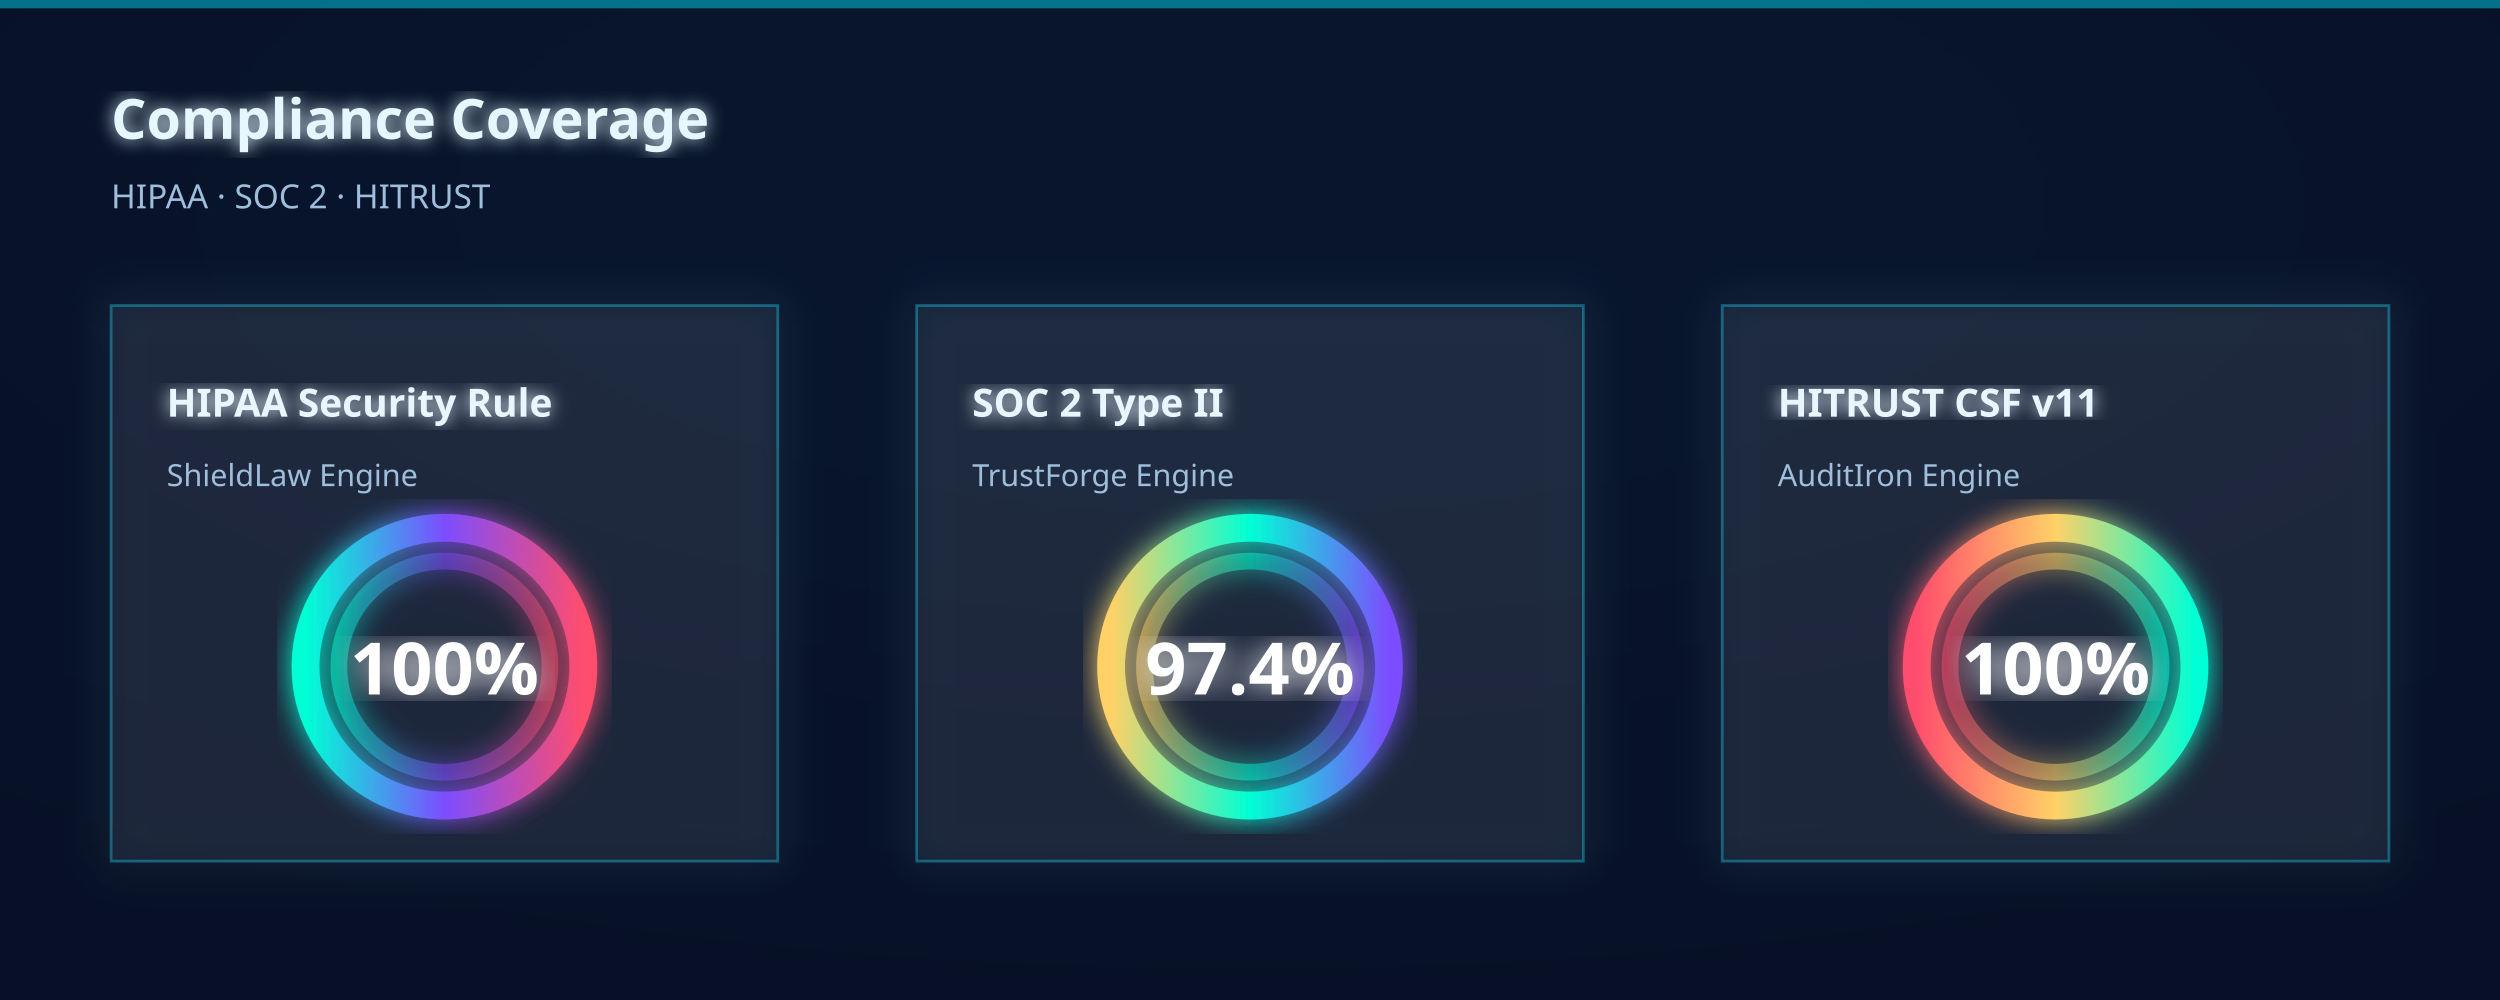
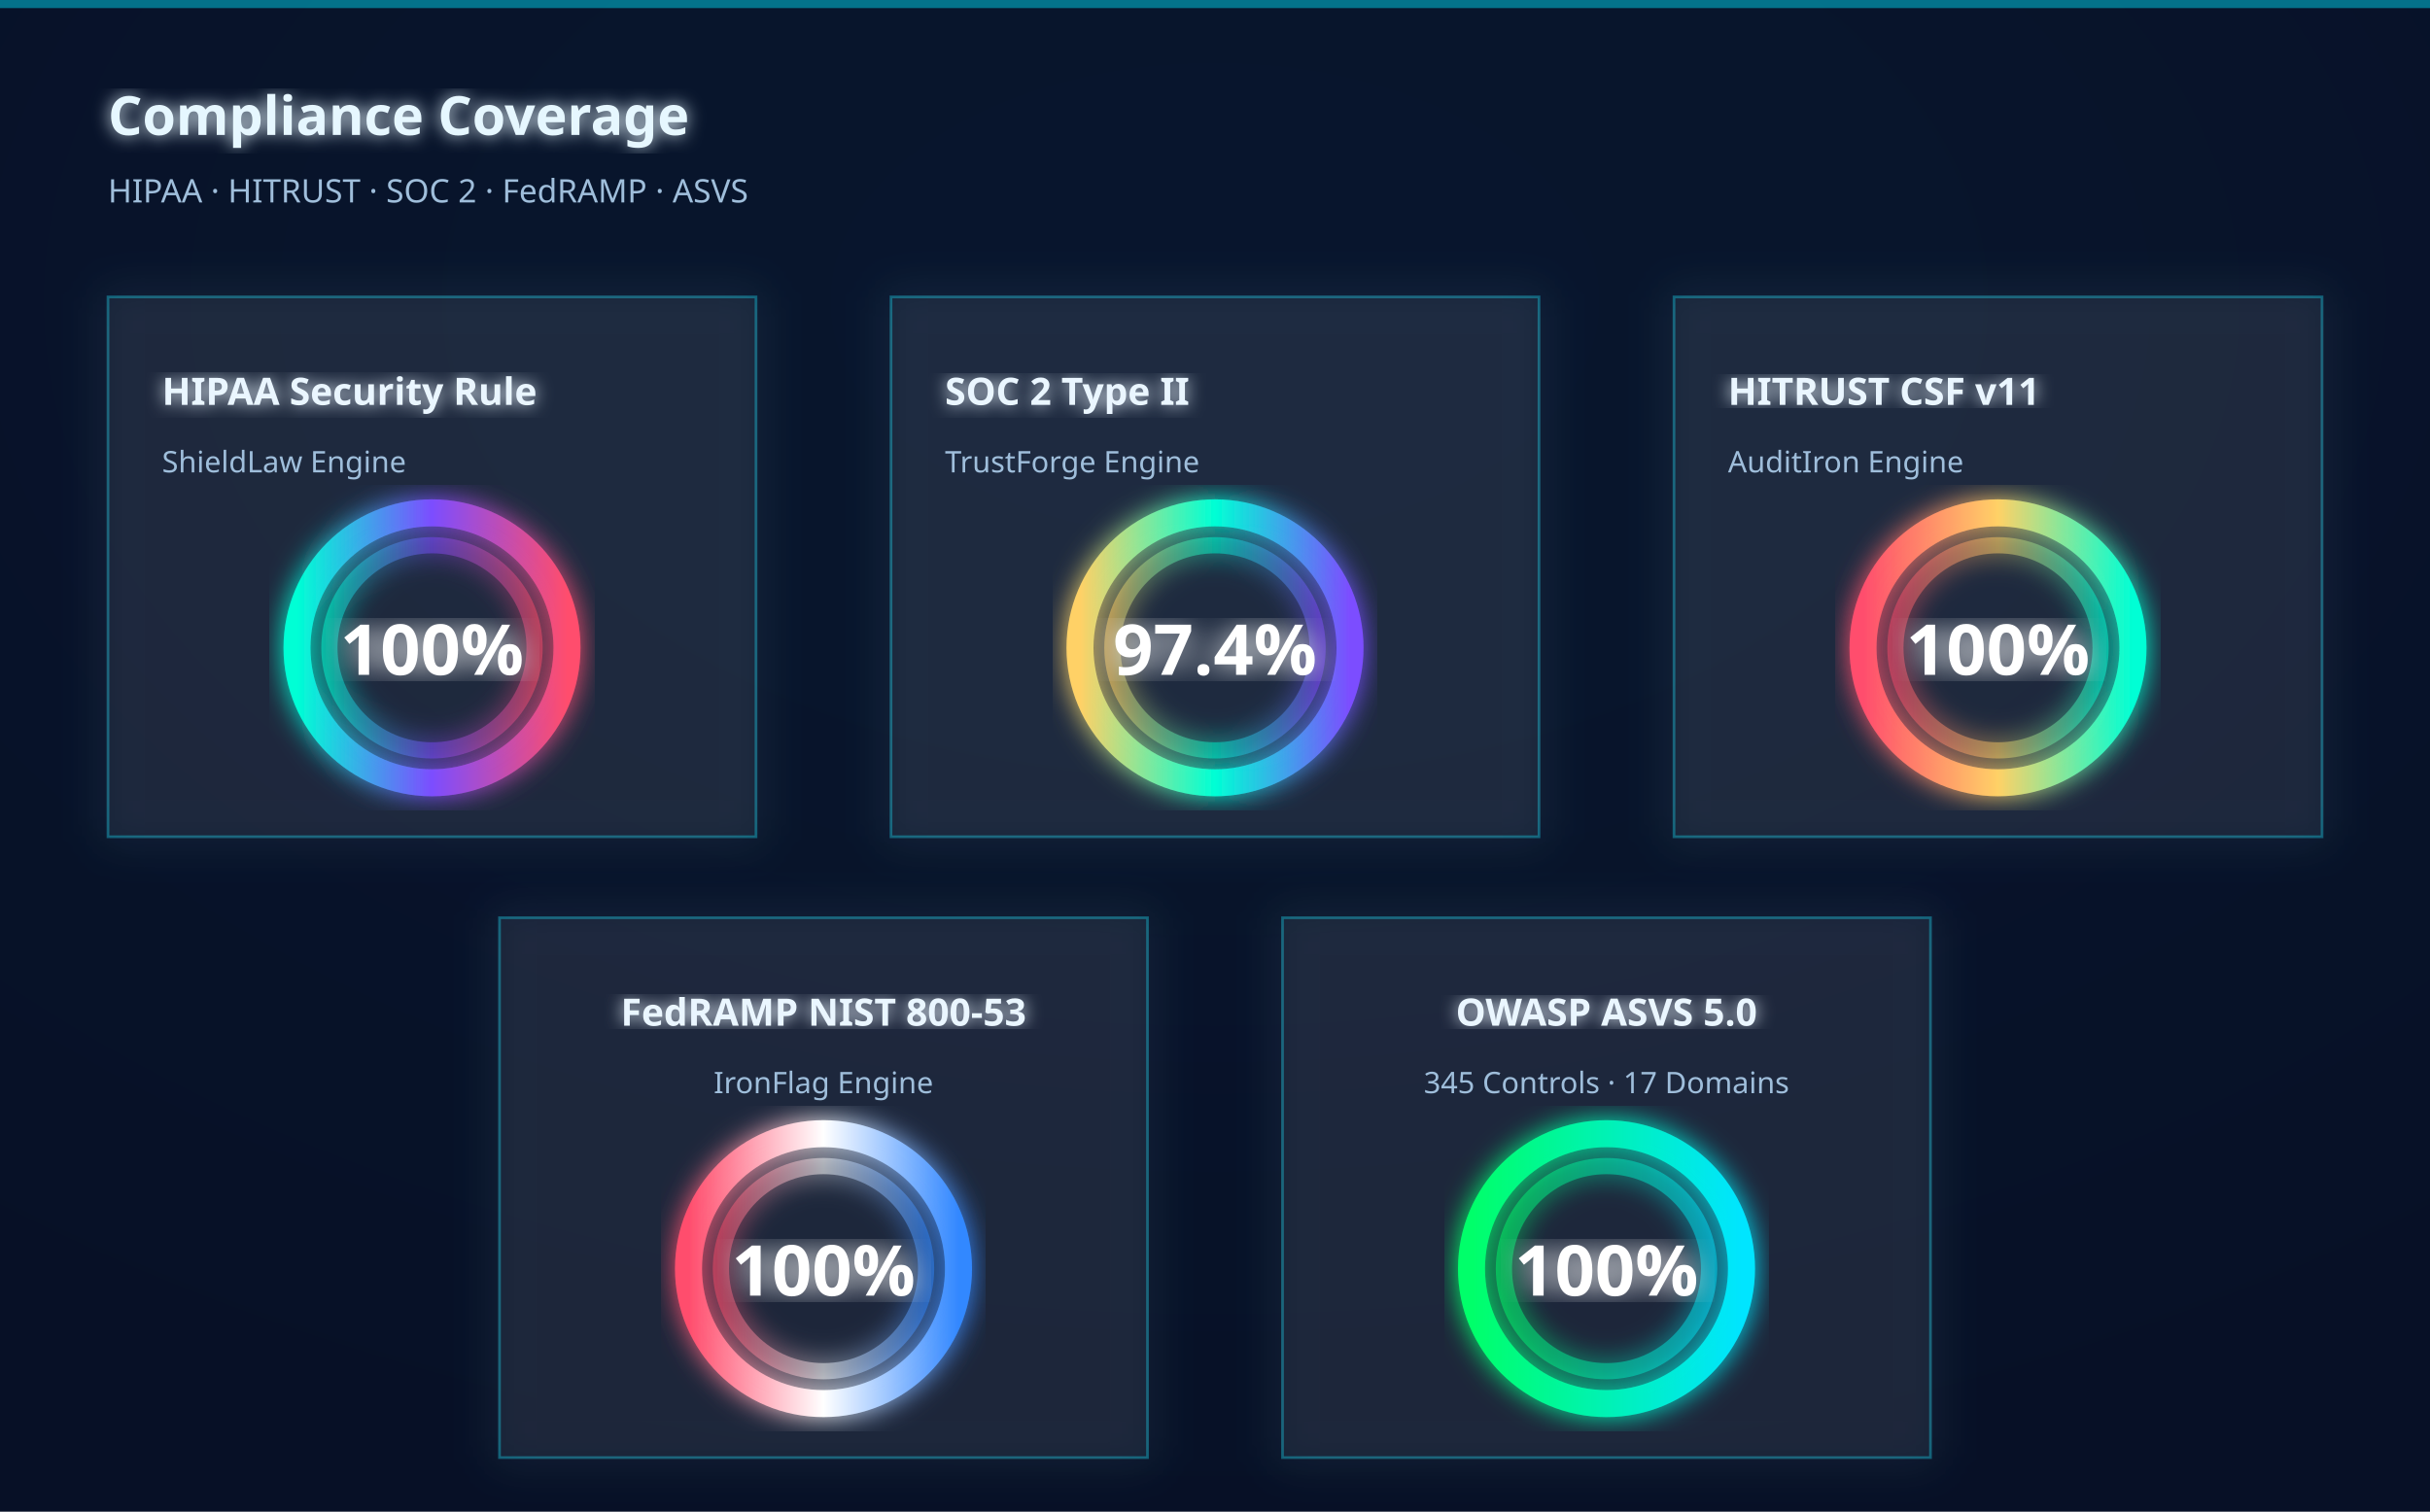
- <svg xmlns="http://www.w3.org/2000/svg" width="900" height="360" viewBox="0 0 900 360" role="img" aria-labelledby="title desc">
+ <svg xmlns="http://www.w3.org/2000/svg" width="900" height="560" viewBox="0 0 900 560" role="img" aria-labelledby="title desc">
  <defs>
    <style>
      svg { font-family: "Noto Sans", Arial, sans-serif; }

      .bg { fill: #071026; }
      .vignette { fill: url(#vign); opacity:0.4; }

      .header-title {
        fill:#E6F7FF;
        font-weight:700;
        font-size:20px;
        filter:url(#textGlow);
      }

      .header-sub { fill:#9FBEDB; font-size:12px; }

      .card {
        fill: rgba(255,255,255,0.05);
        stroke: rgba(0,229,255,0.35);
        stroke-width:1;
        filter: url(#cardGlow);
      }

      .framework {
        fill:#EAF6FF;
        font-size:14px;
        font-weight:600;
        filter:url(#textGlow);
      }

      .engine { fill:#9FBEDB; font-size:11px; }

      .percent {
        fill:#FFFFFF;
        font-size:26px;
        font-weight:800;
        filter:url(#strongGlow);
        animation: percentPulse 3s ease-in-out infinite;
      }

      .ring-bg {
        stroke: rgba(255,255,255,0.1);
        stroke-width:10;
        fill:none;
      }

      .ring {
        stroke-linecap:round;
        stroke-width:10;
        fill:none;
        filter:url(#ringGlow);
        animation: ringSweep 6s linear infinite;
        transform-origin: center;
      }

      .ring.inner {
        stroke-width:6;
        opacity:0.6;
        animation: ringSweepReverse 10s linear infinite;
      }

      .scanline {
        animation: scan 4s linear infinite;
      }

      @keyframes ringSweep {
        from { stroke-dashoffset:314; }
        to   { stroke-dashoffset:0; }
      }

      @keyframes ringSweepReverse {
        from { stroke-dashoffset:0; }
        to   { stroke-dashoffset:314; }
      }

      @keyframes percentPulse {
        0%,100% { opacity:0.9; }
        50% { opacity:1; }
      }

      @keyframes scan {
        0% { transform: translateY(0); opacity:0; }
        10% { opacity:0.25; }
        90% { opacity:0.25; }
-         100% { transform: translateY(360px); opacity:0; }
+         100% { transform: translateY(560px); opacity:0; }
      }
    </style>
    <radialGradient id="vign" cx="50%" cy="20%" r="80%">
      <stop offset="0%" stop-color="#0b2540" stop-opacity="0.7" />
      <stop offset="100%" stop-color="#071026" stop-opacity="1" />
    </radialGradient>
    <linearGradient id="grad1" x1="0%" x2="100%">
      <stop offset="0%" stop-color="#00FFD5" />
      <stop offset="50%" stop-color="#7C4DFF" />
      <stop offset="100%" stop-color="#FF4D6D" />
    </linearGradient>
    <linearGradient id="grad2" x1="0%" x2="100%">
      <stop offset="0%" stop-color="#FFD166" />
      <stop offset="50%" stop-color="#00FFD5" />
      <stop offset="100%" stop-color="#7C4DFF" />
    </linearGradient>
    <linearGradient id="grad3" x1="0%" x2="100%">
      <stop offset="0%" stop-color="#FF4D6D" />
      <stop offset="50%" stop-color="#FFD166" />
      <stop offset="100%" stop-color="#00FFD5" />
    </linearGradient>
    <filter id="ringGlow">
      <feGaussianBlur stdDeviation="5" result="blur" />
      <feMerge>
        <feMergeNode in="blur" />
        <feMergeNode in="SourceGraphic" />
      </feMerge>
    </filter>
    <filter id="textGlow">
      <feGaussianBlur stdDeviation="3" result="blur" />
      <feMerge>
        <feMergeNode in="blur" />
        <feMergeNode in="SourceGraphic" />
      </feMerge>
    </filter>
    <filter id="strongGlow">
      <feGaussianBlur stdDeviation="6" result="blur" />
      <feMerge>
        <feMergeNode in="blur" />
        <feMergeNode in="SourceGraphic" />
      </feMerge>
    </filter>
    <filter id="cardGlow">
      <feGaussianBlur stdDeviation="8" result="blur" />
      <feMerge>
        <feMergeNode in="blur" />
        <feMergeNode in="SourceGraphic" />
      </feMerge>
    </filter>
  </defs>
-   <rect width="900" height="360" class="bg" />
-   <rect width="900" height="360" class="vignette" />
+   <rect width="900" height="560" class="bg" />
+   <rect width="900" height="560" class="vignette" />
  <rect class="scanline" x="0" y="0" width="900" height="3" fill="rgba(0,229,255,0.45)" />
  <text x="40" y="50" class="header-title">Compliance Coverage</text>
-   <text x="40" y="75" class="header-sub">HIPAA · SOC 2 · HITRUST</text>
+   <text x="40" y="75" class="header-sub">HIPAA · HITRUST · SOC 2 · FedRAMP · ASVS</text>
  <rect x="40" y="110" width="240" height="200" class="card" />
  <text x="60" y="150" class="framework">HIPAA Security Rule</text>
  <text x="60" y="175" class="engine">ShieldLaw Engine</text>
  <circle cx="160" cy="240" r="50" class="ring-bg" />
  <circle cx="160" cy="240" r="50" class="ring" stroke="url(#grad1)" stroke-dasharray="314" stroke-dashoffset="0" />
  <circle cx="160" cy="240" r="38" class="ring inner" stroke="url(#grad1)" stroke-dasharray="239" stroke-dashoffset="0" />
  <text x="160" y="250" text-anchor="middle" class="percent">100%</text>
  <rect x="330" y="110" width="240" height="200" class="card" />
  <text x="350" y="150" class="framework">SOC 2 Type II</text>
  <text x="350" y="175" class="engine">TrustForge Engine</text>
  <circle cx="450" cy="240" r="50" class="ring-bg" />
  <circle cx="450" cy="240" r="50" class="ring" stroke="url(#grad2)" stroke-dasharray="314" />
  <circle cx="450" cy="240" r="38" class="ring inner" stroke="url(#grad2)" stroke-dasharray="239" />
  <text x="450" y="250" text-anchor="middle" class="percent">97.4%</text>
  <rect x="620" y="110" width="240" height="200" class="card" />
  <text x="640" y="150" class="framework">HITRUST CSF v11</text>
  <text x="640" y="175" class="engine">AuditIron Engine</text>
  <circle cx="740" cy="240" r="50" class="ring-bg" />
  <circle cx="740" cy="240" r="50" class="ring" stroke="url(#grad3)" stroke-dasharray="314" />
  <circle cx="740" cy="240" r="38" class="ring inner" stroke="url(#grad3)" stroke-dasharray="239" />
  <text x="740" y="250" text-anchor="middle" class="percent">100%</text>
+   <linearGradient id="fedrampGrad" x1="0%" x2="100%">
+     <stop offset="0%" stop-color="#FF4D6D" />
+     <stop offset="50%" stop-color="#FFFFFF" />
+     <stop offset="100%" stop-color="#3388FF" />
+   </linearGradient>
+   <linearGradient id="asvsGrad" x1="0%" x2="100%">
+     <stop offset="0%" stop-color="#00FF6A" />
+     <stop offset="100%" stop-color="#00E5FF" />
+   </linearGradient>
+   <rect x="185" y="340" width="240" height="200" class="card" />
+   <text x="305" y="380" text-anchor="middle" class="framework">FedRAMP NIST 800-53</text>
+   <text x="305" y="405" text-anchor="middle" class="engine">IronFlag Engine</text>
+   <circle cx="305" cy="470" r="50" class="ring-bg" />
+   <circle cx="305" cy="470" r="50" class="ring" stroke="url(#fedrampGrad)" stroke-dasharray="314" stroke-dashoffset="0" />
+   <circle cx="305" cy="470" r="38" class="ring inner" stroke="url(#fedrampGrad)" stroke-dasharray="239" stroke-dashoffset="0" />
+   <text x="305" y="480" text-anchor="middle" class="percent">100%</text>
+   <rect x="475" y="340" width="240" height="200" class="card" />
+   <text x="595" y="380" text-anchor="middle" class="framework">OWASP ASVS 5.0</text>
+   <text x="595" y="405" text-anchor="middle" class="engine">345 Controls · 17 Domains</text>
+   <circle cx="595" cy="470" r="50" class="ring-bg" />
+   <circle cx="595" cy="470" r="50" class="ring" stroke="url(#asvsGrad)" stroke-dasharray="314" stroke-dashoffset="0" />
+   <circle cx="595" cy="470" r="38" class="ring inner" stroke="url(#asvsGrad)" stroke-dasharray="239" stroke-dashoffset="0" />
+   <text x="595" y="480" text-anchor="middle" class="percent">100%</text>
</svg>
